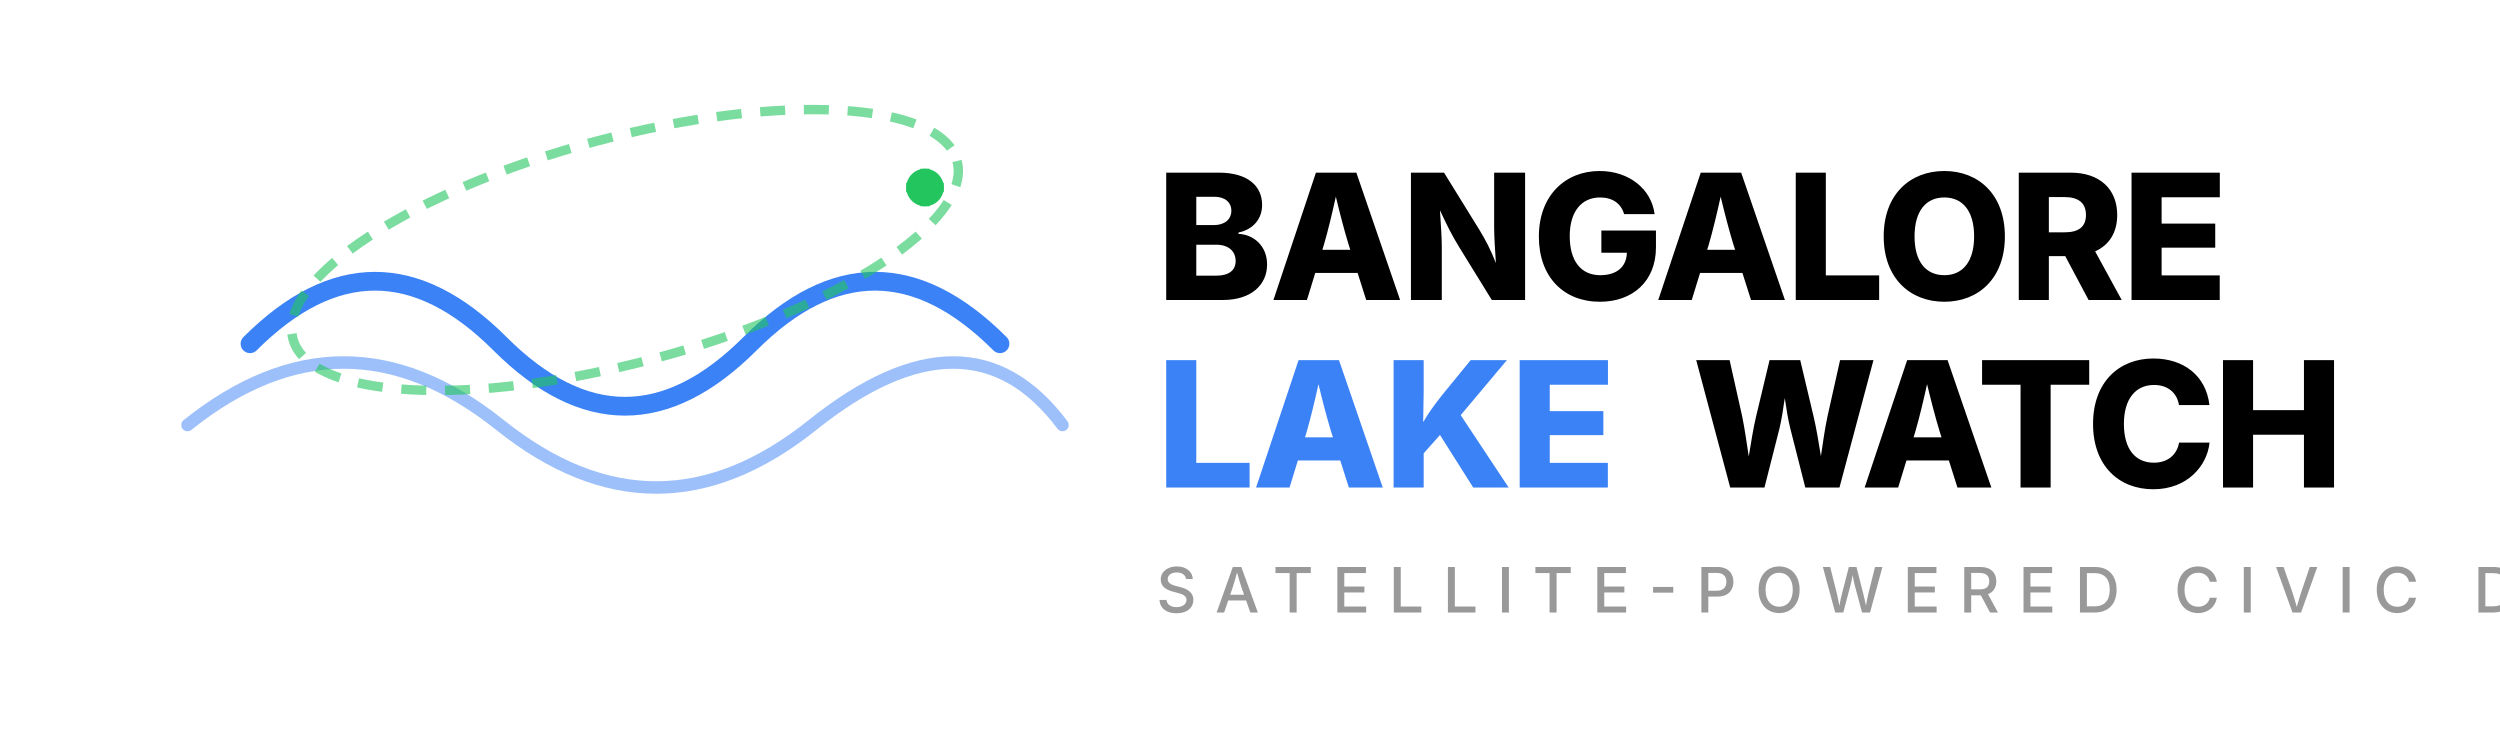
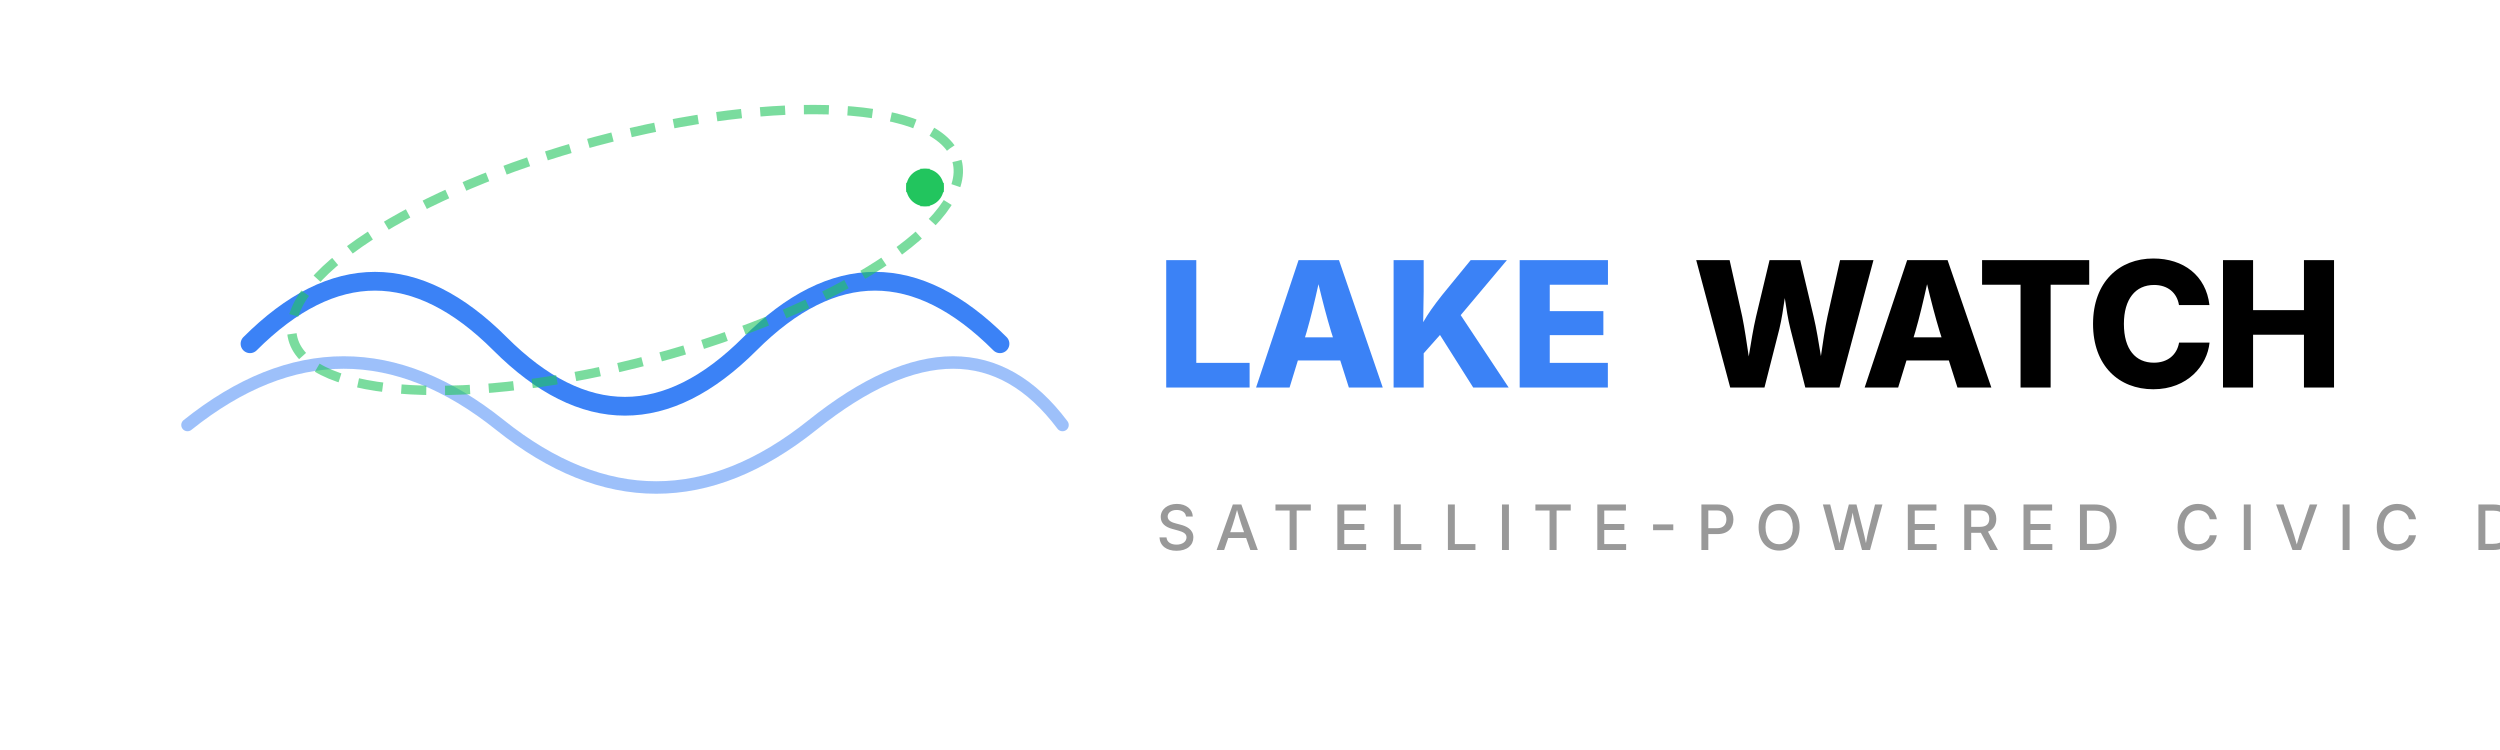
<svg xmlns="http://www.w3.org/2000/svg" viewBox="0 0 400 120" fill="none">
  <path d="M40 55 Q60 35 80 55 Q100 75 120 55 Q140 35 160 55" stroke="#3b82f6" stroke-width="3" stroke-linecap="round" fill="none" />
  <path d="M30 68 Q55 48 80 68 Q105 88 130 68 Q155 48 170 68" stroke="#3b82f6" stroke-width="2" stroke-linecap="round" fill="none" opacity="0.5" />
  <ellipse cx="100" cy="40" rx="55" ry="18" stroke="#22c55e" stroke-width="1.5" stroke-dasharray="4 3" fill="none" opacity="0.6" transform="rotate(-15 100 40)" />
  <circle cx="148" cy="30" r="3" fill="#22c55e" />
  <line x1="145" y1="30" x2="151" y2="30" stroke="#22c55e" stroke-width="1.5" />
  <line x1="148" y1="27" x2="148" y2="33" stroke="#22c55e" stroke-width="1.5" />
-   <text x="185" y="48" font-family="system-ui, -apple-system, sans-serif" font-size="28" font-weight="800" letter-spacing="-0.5">
-     <tspan fill="currentColor">BANGALORE</tspan>
-   </text>
-   <text x="185" y="78" font-family="system-ui, -apple-system, sans-serif" font-size="28" font-weight="800" letter-spacing="-0.5">
+   <text x="185" y="62" font-family="system-ui, -apple-system, sans-serif" font-size="28" font-weight="800" letter-spacing="-0.5">
    <tspan fill="#3b82f6">LAKE</tspan>
    <tspan fill="currentColor" dx="6">WATCH</tspan>
  </text>
-   <text x="185" y="98" font-family="system-ui, -apple-system, sans-serif" font-size="10" fill="currentColor" opacity="0.4" letter-spacing="3" font-weight="500">
+   <text x="185" y="88" font-family="system-ui, -apple-system, sans-serif" font-size="10" fill="currentColor" opacity="0.4" letter-spacing="3" font-weight="500">
    SATELLITE-POWERED CIVIC DATA
  </text>
</svg>
